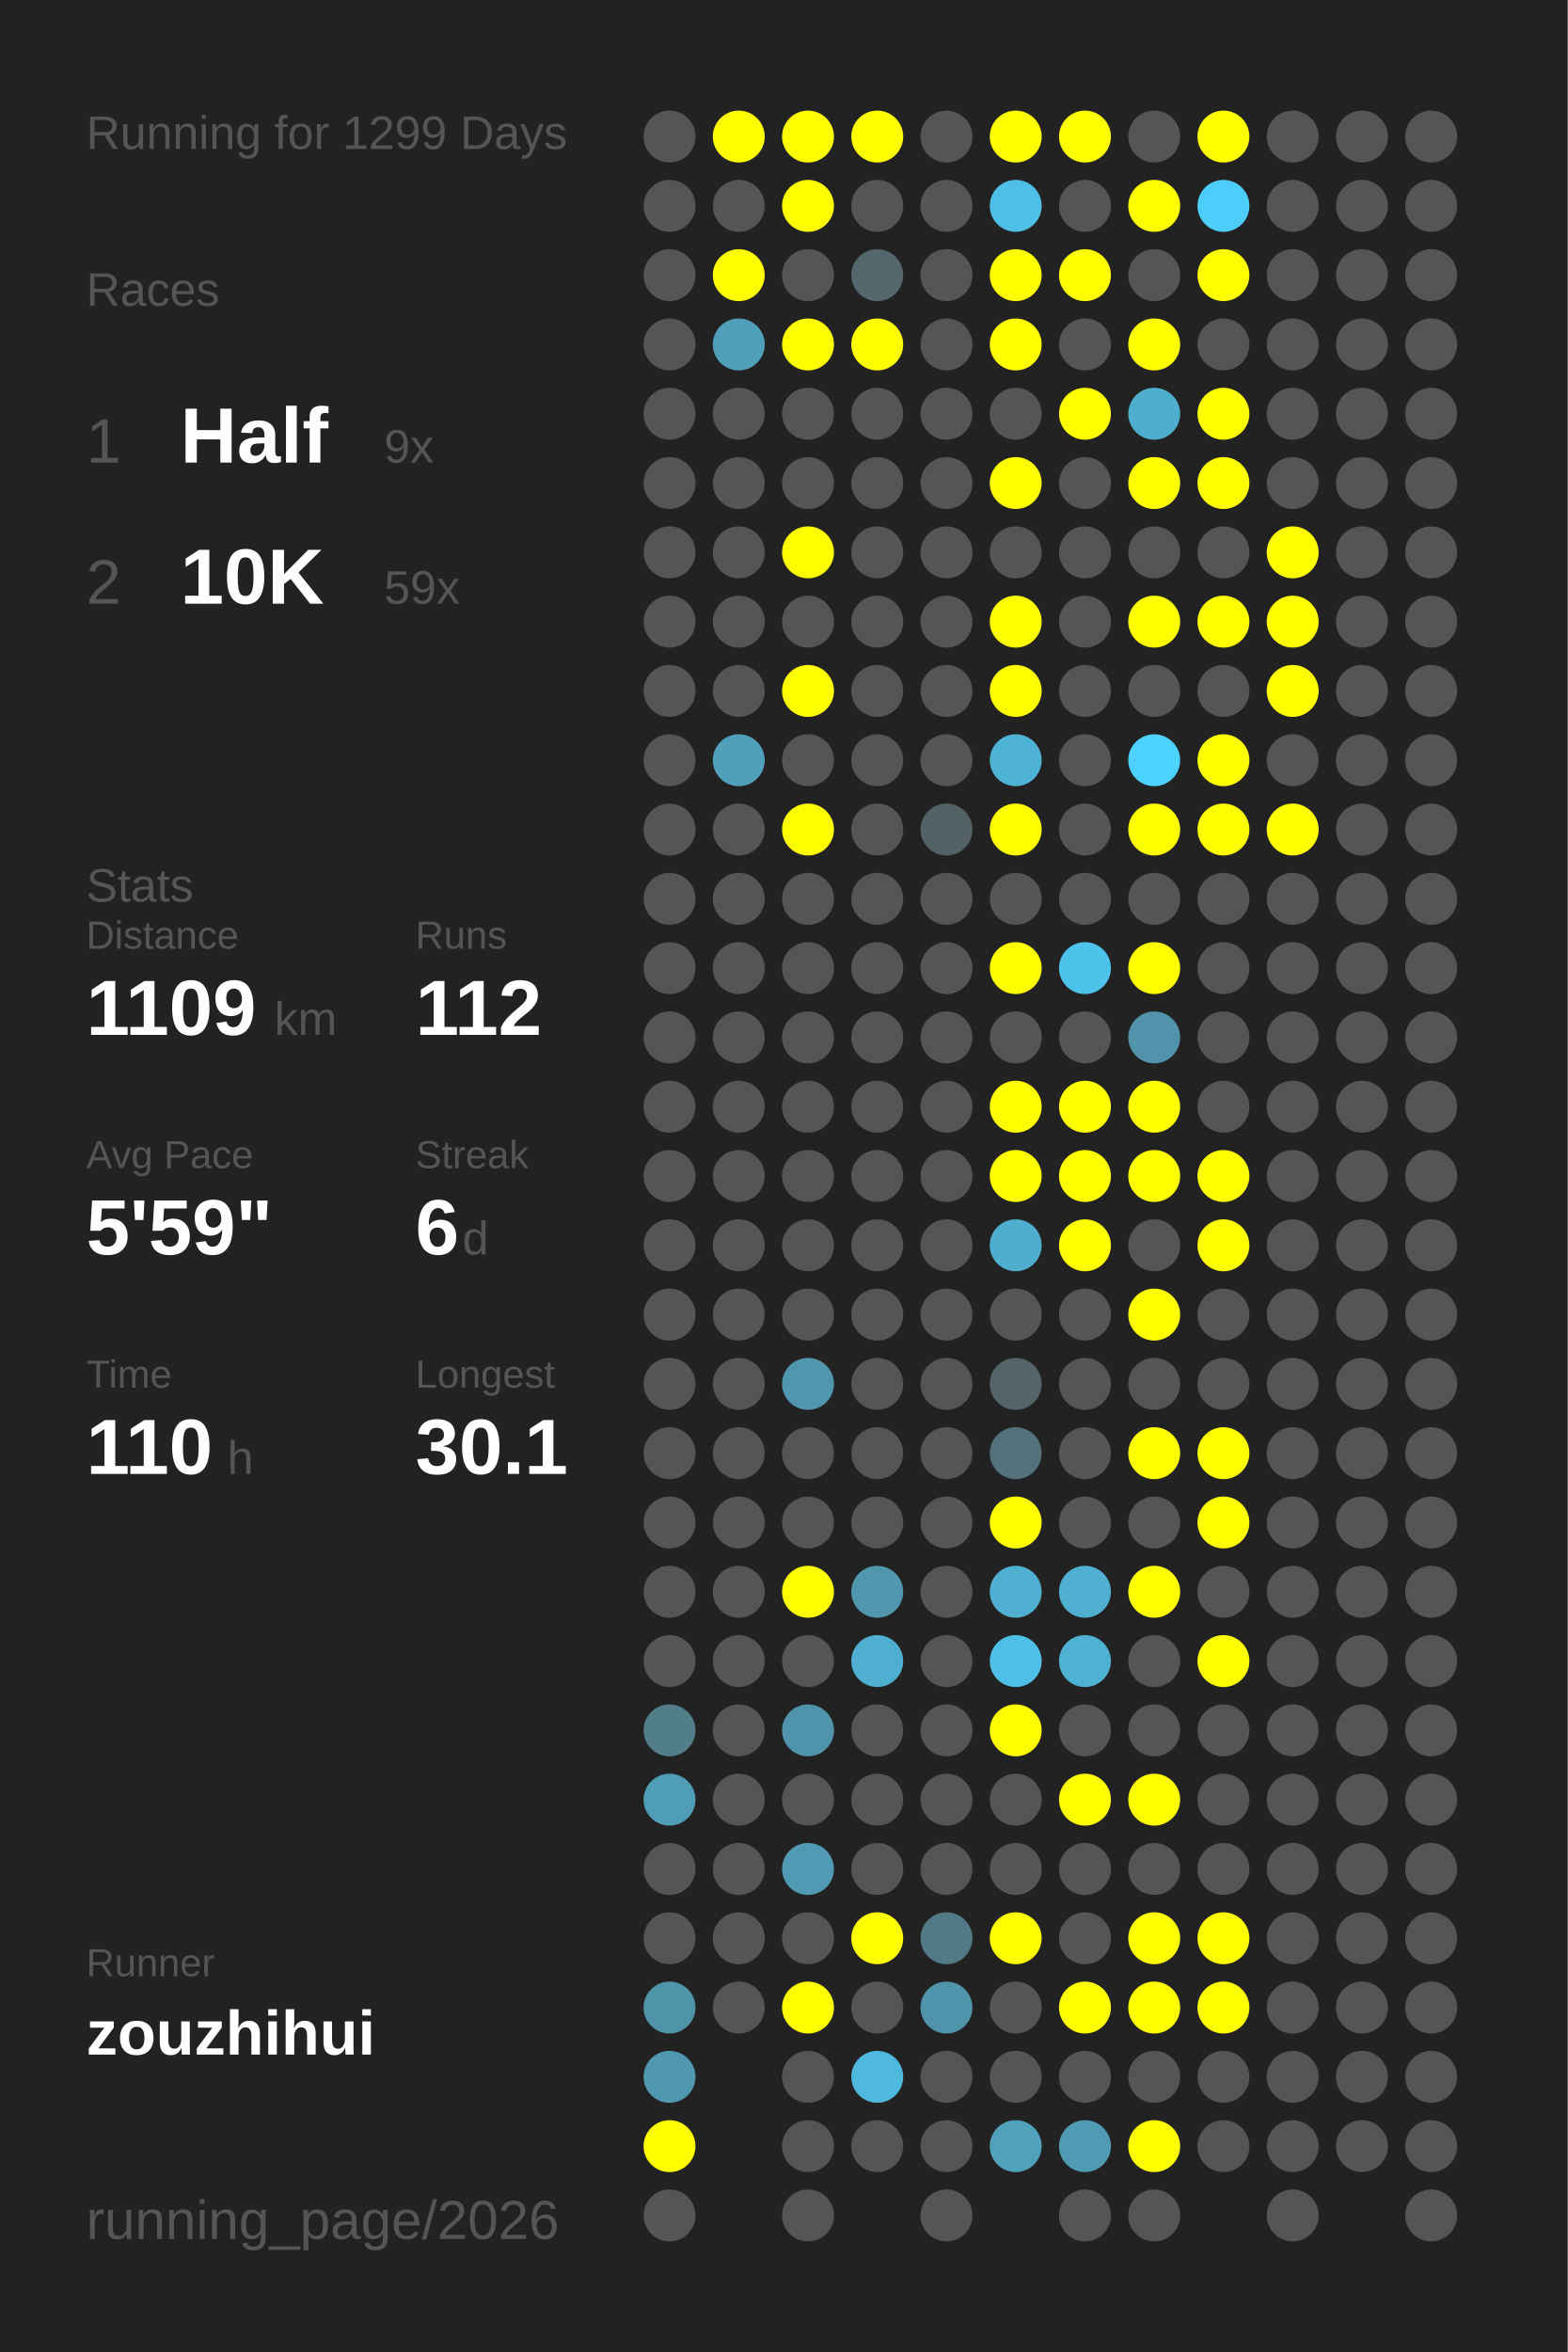
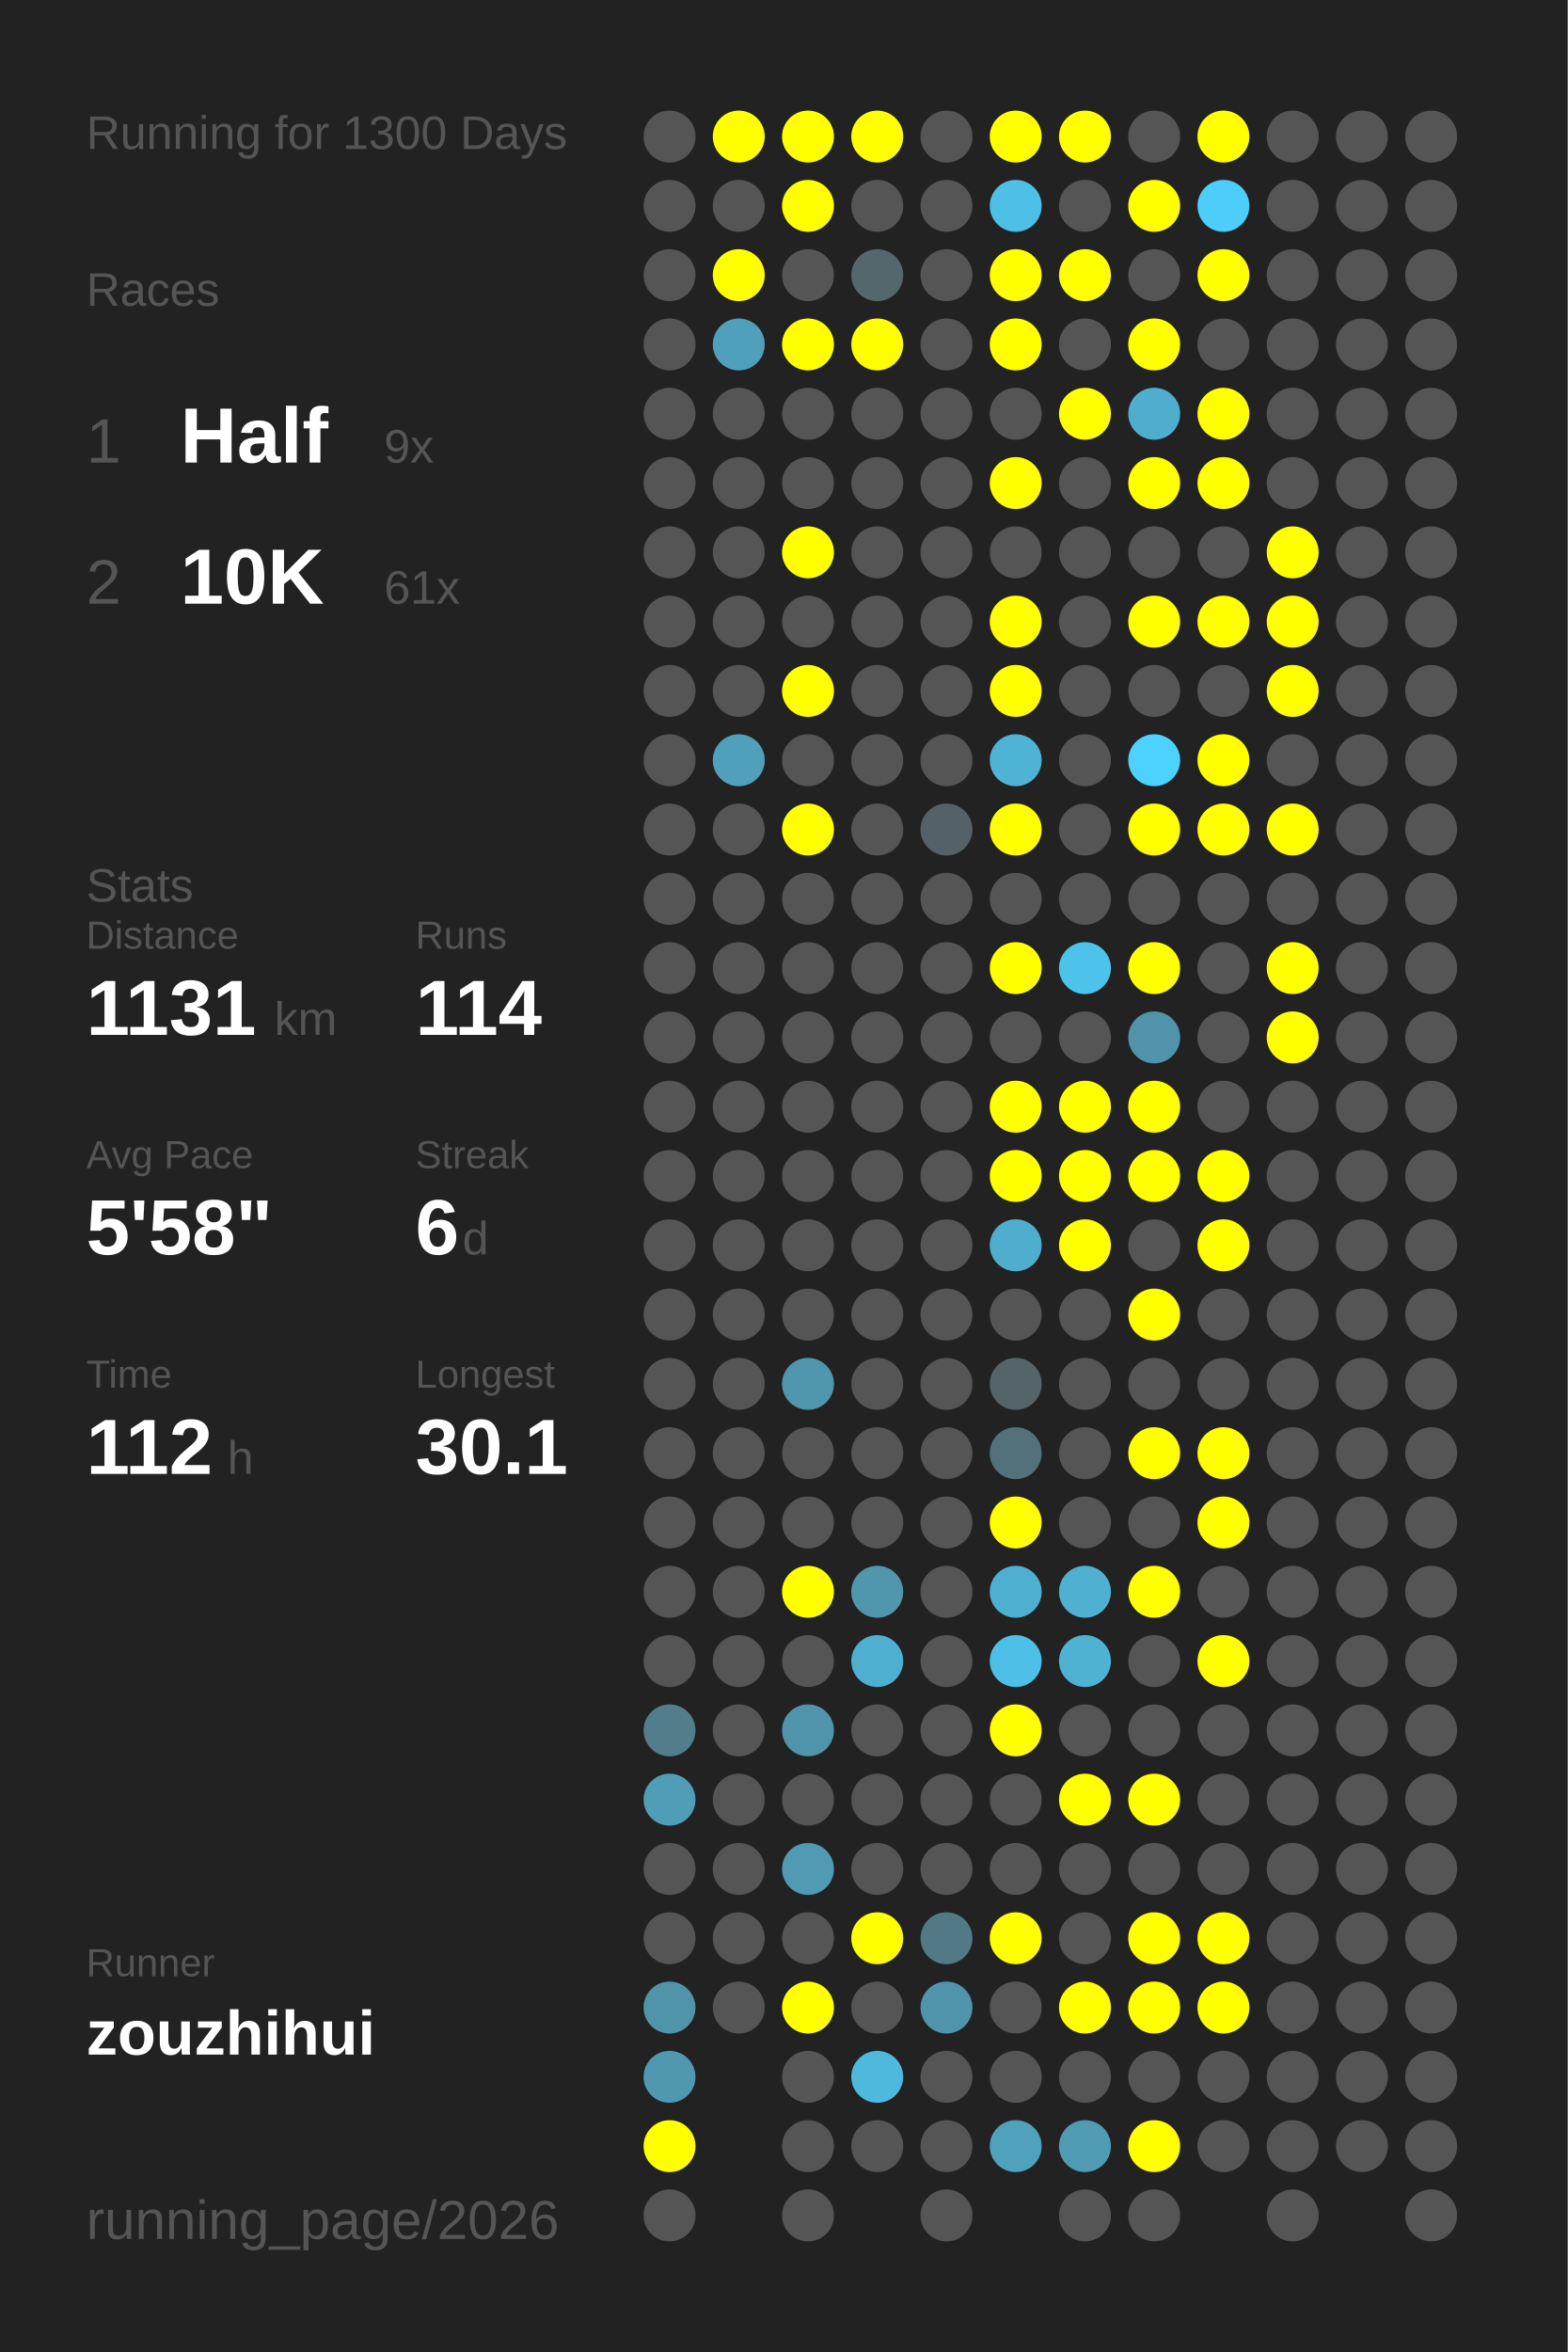
<svg xmlns="http://www.w3.org/2000/svg" baseProfile="full" height="300mm" version="1.1" viewBox="0,0,200,300" width="200mm">
  <defs />
  <rect fill="#222222" height="300" width="200" x="0" y="0" />
-   <text fill="#555555" style="font-size:6px; font-family:Arial;" x="11" y="19">Running for 1299 Days</text>
+   <text fill="#555555" style="font-size:6px; font-family:Arial;" x="11" y="19">Running for 1300 Days</text>
  <text fill="#555555" style="font-size:6px; font-family:Arial;" x="11" y="39">Races</text>
  <text fill="#555555" style="font-size:8px; font-family:Arial;" x="11" y="59">1</text>
  <text fill="#FFFFFF" style="font-size:10px; font-family:Arial; font-weight:bold;" x="23" y="59">Half</text>
  <text fill="#555555" style="font-size:6px; font-family:Arial;" x="49" y="59">9x</text>
  <text fill="#555555" style="font-size:8px; font-family:Arial;" x="11" y="77">2</text>
  <text fill="#FFFFFF" style="font-size:10px; font-family:Arial; font-weight:bold;" x="23" y="77">10K</text>
-   <text fill="#555555" style="font-size:6px; font-family:Arial;" x="49" y="77">59x</text>
+   <text fill="#555555" style="font-size:6px; font-family:Arial;" x="49" y="77">61x</text>
  <text fill="#555555" style="font-size:6px; font-family:Arial;" x="11" y="115">Stats</text>
  <text fill="#555555" style="font-size:5px; font-family:Arial;" x="11" y="121">Distance</text>
-   <text fill="#FFFFFF" style="font-size:10px; font-family:Arial; font-weight:bold;" x="11" y="132">1109</text>
+   <text fill="#FFFFFF" style="font-size:10px; font-family:Arial; font-weight:bold;" x="11" y="132">1131</text>
  <text fill="#555555" style="font-size:6px; font-family:Arial;" x="35" y="132">km</text>
  <text fill="#555555" style="font-size:5px; font-family:Arial;" x="53" y="121">Runs</text>
-   <text fill="#FFFFFF" style="font-size:10px; font-family:Arial; font-weight:bold;" x="53" y="132">112</text>
+   <text fill="#FFFFFF" style="font-size:10px; font-family:Arial; font-weight:bold;" x="53" y="132">114</text>
  <text fill="#555555" style="font-size:5px; font-family:Arial;" x="11" y="149">Avg Pace</text>
-   <text fill="#FFFFFF" style="font-size:10px; font-family:Arial; font-weight:bold;" x="11" y="160">5'59"</text>
+   <text fill="#FFFFFF" style="font-size:10px; font-family:Arial; font-weight:bold;" x="11" y="160">5'58"</text>
  <text fill="#555555" style="font-size:5px; font-family:Arial;" x="53" y="149">Streak</text>
  <text fill="#FFFFFF" style="font-size:10px; font-family:Arial; font-weight:bold;" x="53" y="160">6</text>
  <text fill="#555555" style="font-size:6px; font-family:Arial;" x="59" y="160">d</text>
  <text fill="#555555" style="font-size:5px; font-family:Arial;" x="11" y="177">Time</text>
-   <text fill="#FFFFFF" style="font-size:10px; font-family:Arial; font-weight:bold;" x="11" y="188">110</text>
+   <text fill="#FFFFFF" style="font-size:10px; font-family:Arial; font-weight:bold;" x="11" y="188">112</text>
  <text fill="#555555" style="font-size:6px; font-family:Arial;" x="29" y="188">h</text>
  <text fill="#555555" style="font-size:5px; font-family:Arial;" x="53" y="177">Longest</text>
  <text fill="#FFFFFF" style="font-size:10px; font-family:Arial; font-weight:bold;" x="53" y="188">30.1</text>
  <text fill="#555555" style="font-size:5px; font-family:Arial;" x="11" y="252.065">Runner</text>
  <text fill="#FFFFFF" style="font-size:8px; font-family:Arial; font-weight:bold;" x="11" y="262.065">zouzhihui</text>
  <text fill="#555555" style="font-size:7px; font-family:Arial;" x="11" y="285.581">running_page/2026</text>
  <circle cx="85.417" cy="17.419" fill="#555555" r="3.312" />
  <circle cx="85.417" cy="26.258" fill="#555555" r="3.312" />
  <circle cx="85.417" cy="35.097" fill="#555555" r="3.312" />
  <circle cx="85.417" cy="43.935" fill="#555555" r="3.312" />
  <circle cx="85.417" cy="52.774" fill="#555555" r="3.312" />
  <circle cx="85.417" cy="61.613" fill="#555555" r="3.312" />
  <circle cx="85.417" cy="70.452" fill="#555555" r="3.312" />
  <circle cx="85.417" cy="79.29" fill="#555555" r="3.312" />
  <circle cx="85.417" cy="88.129" fill="#555555" r="3.312" />
  <circle cx="85.417" cy="96.968" fill="#555555" r="3.312" />
  <circle cx="85.417" cy="105.806" fill="#555555" r="3.312" />
  <circle cx="85.417" cy="114.645" fill="#555555" r="3.312" />
  <circle cx="85.417" cy="123.484" fill="#555555" r="3.312" />
  <circle cx="85.417" cy="132.323" fill="#555555" r="3.312" />
  <circle cx="85.417" cy="141.161" fill="#555555" r="3.312" />
  <circle cx="85.417" cy="150" fill="#555555" r="3.312" />
  <circle cx="85.417" cy="158.839" fill="#555555" r="3.312" />
  <circle cx="85.417" cy="167.677" fill="#555555" r="3.312" />
  <circle cx="85.417" cy="176.516" fill="#555555" r="3.312" />
  <circle cx="85.417" cy="185.355" fill="#555555" r="3.312" />
  <circle cx="85.417" cy="194.194" fill="#555555" r="3.312" />
  <circle cx="85.417" cy="203.032" fill="#555555" r="3.312" />
  <circle cx="85.417" cy="211.871" fill="#555555" r="3.312" />
  <circle cx="85.417" cy="220.71" fill="#527d8b" r="3.312" />
  <circle cx="85.417" cy="229.548" fill="#509db7" r="3.312" />
  <circle cx="85.417" cy="238.387" fill="#555555" r="3.312" />
  <circle cx="85.417" cy="247.226" fill="#555555" r="3.312" />
  <circle cx="85.417" cy="256.065" fill="#5094aa" r="3.312" />
  <circle cx="85.417" cy="264.903" fill="#5098b0" r="3.312" />
  <circle cx="85.417" cy="273.742" fill="#FFFF00" r="3.312" />
  <circle cx="85.417" cy="282.581" fill="#555555" r="3.312" />
  <circle cx="94.25" cy="17.419" fill="#FFFF00" r="3.312" />
  <circle cx="94.25" cy="26.258" fill="#555555" r="3.312" />
  <circle cx="94.25" cy="35.097" fill="#FFFF00" r="3.312" />
  <circle cx="94.25" cy="43.935" fill="#50a0bb" r="3.312" />
  <circle cx="94.25" cy="52.774" fill="#555555" r="3.312" />
  <circle cx="94.25" cy="61.613" fill="#555555" r="3.312" />
  <circle cx="94.25" cy="70.452" fill="#555555" r="3.312" />
  <circle cx="94.25" cy="79.29" fill="#555555" r="3.312" />
  <circle cx="94.25" cy="88.129" fill="#555555" r="3.312" />
  <circle cx="94.25" cy="96.968" fill="#50a0bc" r="3.312" />
  <circle cx="94.25" cy="105.806" fill="#555555" r="3.312" />
  <circle cx="94.25" cy="114.645" fill="#555555" r="3.312" />
  <circle cx="94.25" cy="123.484" fill="#555555" r="3.312" />
  <circle cx="94.25" cy="132.323" fill="#555555" r="3.312" />
  <circle cx="94.25" cy="141.161" fill="#555555" r="3.312" />
  <circle cx="94.25" cy="150" fill="#555555" r="3.312" />
  <circle cx="94.25" cy="158.839" fill="#555555" r="3.312" />
  <circle cx="94.25" cy="167.677" fill="#555555" r="3.312" />
  <circle cx="94.25" cy="176.516" fill="#555555" r="3.312" />
  <circle cx="94.25" cy="185.355" fill="#555555" r="3.312" />
  <circle cx="94.25" cy="194.194" fill="#555555" r="3.312" />
  <circle cx="94.25" cy="203.032" fill="#555555" r="3.312" />
  <circle cx="94.25" cy="211.871" fill="#555555" r="3.312" />
  <circle cx="94.25" cy="220.71" fill="#555555" r="3.312" />
  <circle cx="94.25" cy="229.548" fill="#555555" r="3.312" />
  <circle cx="94.25" cy="238.387" fill="#555555" r="3.312" />
  <circle cx="94.25" cy="247.226" fill="#555555" r="3.312" />
  <circle cx="94.25" cy="256.065" fill="#555555" r="3.312" />
  <circle cx="103.083" cy="17.419" fill="#FFFF00" r="3.312" />
  <circle cx="103.083" cy="26.258" fill="#FFFF00" r="3.312" />
  <circle cx="103.083" cy="35.097" fill="#555555" r="3.312" />
  <circle cx="103.083" cy="43.935" fill="#FFFF00" r="3.312" />
  <circle cx="103.083" cy="52.774" fill="#555555" r="3.312" />
  <circle cx="103.083" cy="61.613" fill="#555555" r="3.312" />
  <circle cx="103.083" cy="70.452" fill="#FFFF00" r="3.312" />
  <circle cx="103.083" cy="79.29" fill="#555555" r="3.312" />
  <circle cx="103.083" cy="88.129" fill="#FFFF00" r="3.312" />
  <circle cx="103.083" cy="96.968" fill="#555555" r="3.312" />
  <circle cx="103.083" cy="105.806" fill="#FFFF00" r="3.312" />
  <circle cx="103.083" cy="114.645" fill="#555555" r="3.312" />
  <circle cx="103.083" cy="123.484" fill="#555555" r="3.312" />
  <circle cx="103.083" cy="132.323" fill="#555555" r="3.312" />
  <circle cx="103.083" cy="141.161" fill="#555555" r="3.312" />
  <circle cx="103.083" cy="150" fill="#555555" r="3.312" />
  <circle cx="103.083" cy="158.839" fill="#555555" r="3.312" />
  <circle cx="103.083" cy="167.677" fill="#555555" r="3.312" />
  <circle cx="103.083" cy="176.516" fill="#5096ae" r="3.312" />
  <circle cx="103.083" cy="185.355" fill="#555555" r="3.312" />
  <circle cx="103.083" cy="194.194" fill="#555555" r="3.312" />
  <circle cx="103.083" cy="203.032" fill="#FFFF00" r="3.312" />
  <circle cx="103.083" cy="211.871" fill="#555555" r="3.312" />
  <circle cx="103.083" cy="220.71" fill="#5094ab" r="3.312" />
  <circle cx="103.083" cy="229.548" fill="#555555" r="3.312" />
  <circle cx="103.083" cy="238.387" fill="#509ab3" r="3.312" />
  <circle cx="103.083" cy="247.226" fill="#555555" r="3.312" />
  <circle cx="103.083" cy="256.065" fill="#FFFF00" r="3.312" />
  <circle cx="103.083" cy="264.903" fill="#555555" r="3.312" />
  <circle cx="103.083" cy="273.742" fill="#555555" r="3.312" />
  <circle cx="103.083" cy="282.581" fill="#555555" r="3.312" />
  <circle cx="111.917" cy="17.419" fill="#FFFF00" r="3.312" />
  <circle cx="111.917" cy="26.258" fill="#555555" r="3.312" />
  <circle cx="111.917" cy="35.097" fill="#53676d" r="3.312" />
  <circle cx="111.917" cy="43.935" fill="#FFFF00" r="3.312" />
  <circle cx="111.917" cy="52.774" fill="#555555" r="3.312" />
  <circle cx="111.917" cy="61.613" fill="#555555" r="3.312" />
  <circle cx="111.917" cy="70.452" fill="#555555" r="3.312" />
  <circle cx="111.917" cy="79.29" fill="#555555" r="3.312" />
  <circle cx="111.917" cy="88.129" fill="#555555" r="3.312" />
  <circle cx="111.917" cy="96.968" fill="#555555" r="3.312" />
  <circle cx="111.917" cy="105.806" fill="#555555" r="3.312" />
  <circle cx="111.917" cy="114.645" fill="#555555" r="3.312" />
  <circle cx="111.917" cy="123.484" fill="#555555" r="3.312" />
  <circle cx="111.917" cy="132.323" fill="#555555" r="3.312" />
  <circle cx="111.917" cy="141.161" fill="#555555" r="3.312" />
  <circle cx="111.917" cy="150" fill="#555555" r="3.312" />
  <circle cx="111.917" cy="158.839" fill="#555555" r="3.312" />
  <circle cx="111.917" cy="167.677" fill="#555555" r="3.312" />
  <circle cx="111.917" cy="176.516" fill="#555555" r="3.312" />
  <circle cx="111.917" cy="185.355" fill="#555555" r="3.312" />
  <circle cx="111.917" cy="194.194" fill="#555555" r="3.312" />
  <circle cx="111.917" cy="203.032" fill="#5097ae" r="3.312" />
  <circle cx="111.917" cy="211.871" fill="#4fafd0" r="3.312" />
  <circle cx="111.917" cy="220.71" fill="#555555" r="3.312" />
  <circle cx="111.917" cy="229.548" fill="#555555" r="3.312" />
  <circle cx="111.917" cy="238.387" fill="#555555" r="3.312" />
  <circle cx="111.917" cy="247.226" fill="#FFFF00" r="3.312" />
  <circle cx="111.917" cy="256.065" fill="#555555" r="3.312" />
  <circle cx="111.917" cy="264.903" fill="#4eb9dd" r="3.312" />
  <circle cx="111.917" cy="273.742" fill="#555555" r="3.312" />
  <circle cx="120.75" cy="17.419" fill="#555555" r="3.312" />
  <circle cx="120.75" cy="26.258" fill="#555555" r="3.312" />
  <circle cx="120.75" cy="35.097" fill="#555555" r="3.312" />
  <circle cx="120.75" cy="43.935" fill="#555555" r="3.312" />
  <circle cx="120.75" cy="52.774" fill="#555555" r="3.312" />
  <circle cx="120.75" cy="61.613" fill="#555555" r="3.312" />
  <circle cx="120.75" cy="70.452" fill="#555555" r="3.312" />
  <circle cx="120.75" cy="79.29" fill="#555555" r="3.312" />
  <circle cx="120.75" cy="88.129" fill="#555555" r="3.312" />
  <circle cx="120.75" cy="96.968" fill="#555555" r="3.312" />
  <circle cx="120.75" cy="105.806" fill="#546267" r="3.312" />
  <circle cx="120.75" cy="114.645" fill="#555555" r="3.312" />
  <circle cx="120.75" cy="123.484" fill="#555555" r="3.312" />
  <circle cx="120.75" cy="132.323" fill="#555555" r="3.312" />
  <circle cx="120.75" cy="141.161" fill="#555555" r="3.312" />
  <circle cx="120.75" cy="150" fill="#555555" r="3.312" />
  <circle cx="120.75" cy="158.839" fill="#555555" r="3.312" />
  <circle cx="120.75" cy="167.677" fill="#555555" r="3.312" />
  <circle cx="120.75" cy="176.516" fill="#555555" r="3.312" />
  <circle cx="120.75" cy="185.355" fill="#555555" r="3.312" />
  <circle cx="120.75" cy="194.194" fill="#555555" r="3.312" />
  <circle cx="120.75" cy="203.032" fill="#555555" r="3.312" />
  <circle cx="120.75" cy="211.871" fill="#555555" r="3.312" />
  <circle cx="120.75" cy="220.71" fill="#555555" r="3.312" />
  <circle cx="120.75" cy="229.548" fill="#555555" r="3.312" />
  <circle cx="120.75" cy="238.387" fill="#555555" r="3.312" />
  <circle cx="120.75" cy="247.226" fill="#527986" r="3.312" />
  <circle cx="120.75" cy="256.065" fill="#5094ab" r="3.312" />
  <circle cx="120.75" cy="264.903" fill="#555555" r="3.312" />
  <circle cx="120.75" cy="273.742" fill="#555555" r="3.312" />
  <circle cx="120.75" cy="282.581" fill="#555555" r="3.312" />
  <circle cx="129.583" cy="17.419" fill="#FFFF00" r="3.312" />
  <circle cx="129.583" cy="26.258" fill="#4ebfe6" r="3.312" />
  <circle cx="129.583" cy="35.097" fill="#FFFF00" r="3.312" />
  <circle cx="129.583" cy="43.935" fill="#FFFF00" r="3.312" />
  <circle cx="129.583" cy="52.774" fill="#555555" r="3.312" />
  <circle cx="129.583" cy="61.613" fill="#FFFF00" r="3.312" />
  <circle cx="129.583" cy="70.452" fill="#555555" r="3.312" />
  <circle cx="129.583" cy="79.29" fill="#FFFF00" r="3.312" />
  <circle cx="129.583" cy="88.129" fill="#FFFF00" r="3.312" />
  <circle cx="129.583" cy="96.968" fill="#4eb3d5" r="3.312" />
  <circle cx="129.583" cy="105.806" fill="#FFFF00" r="3.312" />
  <circle cx="129.583" cy="114.645" fill="#555555" r="3.312" />
  <circle cx="129.583" cy="123.484" fill="#FFFF00" r="3.312" />
  <circle cx="129.583" cy="132.323" fill="#555555" r="3.312" />
  <circle cx="129.583" cy="141.161" fill="#FFFF00" r="3.312" />
  <circle cx="129.583" cy="150" fill="#FFFF00" r="3.312" />
  <circle cx="129.583" cy="158.839" fill="#4faece" r="3.312" />
  <circle cx="129.583" cy="167.677" fill="#555555" r="3.312" />
  <circle cx="129.583" cy="176.516" fill="#546469" r="3.312" />
  <circle cx="129.583" cy="185.355" fill="#53717b" r="3.312" />
  <circle cx="129.583" cy="194.194" fill="#FFFF00" r="3.312" />
  <circle cx="129.583" cy="203.032" fill="#4fafd0" r="3.312" />
  <circle cx="129.583" cy="211.871" fill="#4ebfe6" r="3.312" />
  <circle cx="129.583" cy="220.71" fill="#FFFF00" r="3.312" />
  <circle cx="129.583" cy="229.548" fill="#555555" r="3.312" />
  <circle cx="129.583" cy="238.387" fill="#555555" r="3.312" />
  <circle cx="129.583" cy="247.226" fill="#FFFF00" r="3.312" />
  <circle cx="129.583" cy="256.065" fill="#555555" r="3.312" />
  <circle cx="129.583" cy="264.903" fill="#555555" r="3.312" />
  <circle cx="129.583" cy="273.742" fill="#50a1bc" r="3.312" />
  <circle cx="138.417" cy="17.419" fill="#FFFF00" r="3.312" />
  <circle cx="138.417" cy="26.258" fill="#555555" r="3.312" />
  <circle cx="138.417" cy="35.097" fill="#FFFF00" r="3.312" />
  <circle cx="138.417" cy="43.935" fill="#555555" r="3.312" />
  <circle cx="138.417" cy="52.774" fill="#FFFF00" r="3.312" />
  <circle cx="138.417" cy="61.613" fill="#555555" r="3.312" />
  <circle cx="138.417" cy="70.452" fill="#555555" r="3.312" />
  <circle cx="138.417" cy="79.29" fill="#555555" r="3.312" />
  <circle cx="138.417" cy="88.129" fill="#555555" r="3.312" />
  <circle cx="138.417" cy="96.968" fill="#555555" r="3.312" />
  <circle cx="138.417" cy="105.806" fill="#555555" r="3.312" />
  <circle cx="138.417" cy="114.645" fill="#555555" r="3.312" />
  <circle cx="138.417" cy="123.484" fill="#4dc3eb" r="3.312" />
  <circle cx="138.417" cy="132.323" fill="#555555" r="3.312" />
  <circle cx="138.417" cy="141.161" fill="#FFFF00" r="3.312" />
  <circle cx="138.417" cy="150" fill="#FFFF00" r="3.312" />
  <circle cx="138.417" cy="158.839" fill="#FFFF00" r="3.312" />
  <circle cx="138.417" cy="167.677" fill="#555555" r="3.312" />
  <circle cx="138.417" cy="176.516" fill="#555555" r="3.312" />
  <circle cx="138.417" cy="185.355" fill="#555555" r="3.312" />
  <circle cx="138.417" cy="194.194" fill="#555555" r="3.312" />
  <circle cx="138.417" cy="203.032" fill="#4fb0d1" r="3.312" />
  <circle cx="138.417" cy="211.871" fill="#4fb2d3" r="3.312" />
  <circle cx="138.417" cy="220.71" fill="#555555" r="3.312" />
  <circle cx="138.417" cy="229.548" fill="#FFFF00" r="3.312" />
  <circle cx="138.417" cy="238.387" fill="#555555" r="3.312" />
  <circle cx="138.417" cy="247.226" fill="#555555" r="3.312" />
  <circle cx="138.417" cy="256.065" fill="#FFFF00" r="3.312" />
  <circle cx="138.417" cy="264.903" fill="#555555" r="3.312" />
  <circle cx="138.417" cy="273.742" fill="#509bb4" r="3.312" />
  <circle cx="138.417" cy="282.581" fill="#555555" r="3.312" />
  <circle cx="147.25" cy="17.419" fill="#555555" r="3.312" />
  <circle cx="147.25" cy="26.258" fill="#FFFF00" r="3.312" />
  <circle cx="147.25" cy="35.097" fill="#555555" r="3.312" />
  <circle cx="147.25" cy="43.935" fill="#FFFF00" r="3.312" />
  <circle cx="147.25" cy="52.774" fill="#4faece" r="3.312" />
  <circle cx="147.25" cy="61.613" fill="#FFFF00" r="3.312" />
  <circle cx="147.25" cy="70.452" fill="#555555" r="3.312" />
  <circle cx="147.25" cy="79.29" fill="#FFFF00" r="3.312" />
  <circle cx="147.25" cy="88.129" fill="#555555" r="3.312" />
  <circle cx="147.25" cy="96.968" fill="#4dd1fe" r="3.312" />
  <circle cx="147.25" cy="105.806" fill="#FFFF00" r="3.312" />
  <circle cx="147.25" cy="114.645" fill="#555555" r="3.312" />
  <circle cx="147.25" cy="123.484" fill="#FFFF00" r="3.312" />
  <circle cx="147.25" cy="132.323" fill="#5093aa" r="3.312" />
  <circle cx="147.25" cy="141.161" fill="#FFFF00" r="3.312" />
  <circle cx="147.25" cy="150" fill="#FFFF00" r="3.312" />
  <circle cx="147.25" cy="158.839" fill="#555555" r="3.312" />
  <circle cx="147.25" cy="167.677" fill="#FFFF00" r="3.312" />
  <circle cx="147.25" cy="176.516" fill="#555555" r="3.312" />
  <circle cx="147.25" cy="185.355" fill="#FFFF00" r="3.312" />
  <circle cx="147.25" cy="194.194" fill="#555555" r="3.312" />
  <circle cx="147.25" cy="203.032" fill="#FFFF00" r="3.312" />
  <circle cx="147.25" cy="211.871" fill="#555555" r="3.312" />
  <circle cx="147.25" cy="220.71" fill="#555555" r="3.312" />
  <circle cx="147.25" cy="229.548" fill="#FFFF00" r="3.312" />
  <circle cx="147.25" cy="238.387" fill="#555555" r="3.312" />
  <circle cx="147.25" cy="247.226" fill="#FFFF00" r="3.312" />
  <circle cx="147.25" cy="256.065" fill="#FFFF00" r="3.312" />
  <circle cx="147.25" cy="264.903" fill="#555555" r="3.312" />
  <circle cx="147.25" cy="273.742" fill="#FFFF00" r="3.312" />
  <circle cx="147.25" cy="282.581" fill="#555555" r="3.312" />
  <circle cx="156.083" cy="17.419" fill="#FFFF00" r="3.312" />
  <circle cx="156.083" cy="26.258" fill="#4dcdf9" r="3.312" />
  <circle cx="156.083" cy="35.097" fill="#FFFF00" r="3.312" />
  <circle cx="156.083" cy="43.935" fill="#555555" r="3.312" />
  <circle cx="156.083" cy="52.774" fill="#FFFF00" r="3.312" />
  <circle cx="156.083" cy="61.613" fill="#FFFF00" r="3.312" />
  <circle cx="156.083" cy="70.452" fill="#555555" r="3.312" />
  <circle cx="156.083" cy="79.29" fill="#FFFF00" r="3.312" />
  <circle cx="156.083" cy="88.129" fill="#555555" r="3.312" />
  <circle cx="156.083" cy="96.968" fill="#FFFF00" r="3.312" />
  <circle cx="156.083" cy="105.806" fill="#FFFF00" r="3.312" />
  <circle cx="156.083" cy="114.645" fill="#555555" r="3.312" />
  <circle cx="156.083" cy="123.484" fill="#555555" r="3.312" />
  <circle cx="156.083" cy="132.323" fill="#555555" r="3.312" />
  <circle cx="156.083" cy="141.161" fill="#555555" r="3.312" />
  <circle cx="156.083" cy="150" fill="#FFFF00" r="3.312" />
  <circle cx="156.083" cy="158.839" fill="#FFFF00" r="3.312" />
  <circle cx="156.083" cy="167.677" fill="#555555" r="3.312" />
  <circle cx="156.083" cy="176.516" fill="#555555" r="3.312" />
  <circle cx="156.083" cy="185.355" fill="#FFFF00" r="3.312" />
  <circle cx="156.083" cy="194.194" fill="#FFFF00" r="3.312" />
  <circle cx="156.083" cy="203.032" fill="#555555" r="3.312" />
  <circle cx="156.083" cy="211.871" fill="#FFFF00" r="3.312" />
  <circle cx="156.083" cy="220.71" fill="#555555" r="3.312" />
  <circle cx="156.083" cy="229.548" fill="#555555" r="3.312" />
  <circle cx="156.083" cy="238.387" fill="#555555" r="3.312" />
  <circle cx="156.083" cy="247.226" fill="#FFFF00" r="3.312" />
  <circle cx="156.083" cy="256.065" fill="#FFFF00" r="3.312" />
  <circle cx="156.083" cy="264.903" fill="#555555" r="3.312" />
  <circle cx="156.083" cy="273.742" fill="#555555" r="3.312" />
  <circle cx="164.917" cy="17.419" fill="#555555" r="3.312" />
  <circle cx="164.917" cy="26.258" fill="#555555" r="3.312" />
  <circle cx="164.917" cy="35.097" fill="#555555" r="3.312" />
  <circle cx="164.917" cy="43.935" fill="#555555" r="3.312" />
  <circle cx="164.917" cy="52.774" fill="#555555" r="3.312" />
  <circle cx="164.917" cy="61.613" fill="#555555" r="3.312" />
  <circle cx="164.917" cy="70.452" fill="#FFFF00" r="3.312" />
  <circle cx="164.917" cy="79.29" fill="#FFFF00" r="3.312" />
  <circle cx="164.917" cy="88.129" fill="#FFFF00" r="3.312" />
  <circle cx="164.917" cy="96.968" fill="#555555" r="3.312" />
  <circle cx="164.917" cy="105.806" fill="#FFFF00" r="3.312" />
  <circle cx="164.917" cy="114.645" fill="#555555" r="3.312" />
-   <circle cx="164.917" cy="123.484" fill="#555555" r="3.312" />
-   <circle cx="164.917" cy="132.323" fill="#555555" r="3.312" />
+   <circle cx="164.917" cy="123.484" fill="#FFFF00" r="3.312" />
+   <circle cx="164.917" cy="132.323" fill="#FFFF00" r="3.312" />
  <circle cx="164.917" cy="141.161" fill="#555555" r="3.312" />
  <circle cx="164.917" cy="150" fill="#555555" r="3.312" />
  <circle cx="164.917" cy="158.839" fill="#555555" r="3.312" />
  <circle cx="164.917" cy="167.677" fill="#555555" r="3.312" />
  <circle cx="164.917" cy="176.516" fill="#555555" r="3.312" />
  <circle cx="164.917" cy="185.355" fill="#555555" r="3.312" />
  <circle cx="164.917" cy="194.194" fill="#555555" r="3.312" />
  <circle cx="164.917" cy="203.032" fill="#555555" r="3.312" />
  <circle cx="164.917" cy="211.871" fill="#555555" r="3.312" />
  <circle cx="164.917" cy="220.71" fill="#555555" r="3.312" />
  <circle cx="164.917" cy="229.548" fill="#555555" r="3.312" />
  <circle cx="164.917" cy="238.387" fill="#555555" r="3.312" />
  <circle cx="164.917" cy="247.226" fill="#555555" r="3.312" />
  <circle cx="164.917" cy="256.065" fill="#555555" r="3.312" />
  <circle cx="164.917" cy="264.903" fill="#555555" r="3.312" />
  <circle cx="164.917" cy="273.742" fill="#555555" r="3.312" />
  <circle cx="164.917" cy="282.581" fill="#555555" r="3.312" />
  <circle cx="173.75" cy="17.419" fill="#555555" r="3.312" />
  <circle cx="173.75" cy="26.258" fill="#555555" r="3.312" />
  <circle cx="173.75" cy="35.097" fill="#555555" r="3.312" />
  <circle cx="173.75" cy="43.935" fill="#555555" r="3.312" />
  <circle cx="173.75" cy="52.774" fill="#555555" r="3.312" />
  <circle cx="173.75" cy="61.613" fill="#555555" r="3.312" />
  <circle cx="173.75" cy="70.452" fill="#555555" r="3.312" />
  <circle cx="173.75" cy="79.29" fill="#555555" r="3.312" />
  <circle cx="173.75" cy="88.129" fill="#555555" r="3.312" />
  <circle cx="173.75" cy="96.968" fill="#555555" r="3.312" />
  <circle cx="173.75" cy="105.806" fill="#555555" r="3.312" />
  <circle cx="173.75" cy="114.645" fill="#555555" r="3.312" />
  <circle cx="173.75" cy="123.484" fill="#555555" r="3.312" />
  <circle cx="173.75" cy="132.323" fill="#555555" r="3.312" />
  <circle cx="173.75" cy="141.161" fill="#555555" r="3.312" />
  <circle cx="173.75" cy="150" fill="#555555" r="3.312" />
  <circle cx="173.75" cy="158.839" fill="#555555" r="3.312" />
  <circle cx="173.75" cy="167.677" fill="#555555" r="3.312" />
  <circle cx="173.75" cy="176.516" fill="#555555" r="3.312" />
  <circle cx="173.75" cy="185.355" fill="#555555" r="3.312" />
  <circle cx="173.75" cy="194.194" fill="#555555" r="3.312" />
  <circle cx="173.75" cy="203.032" fill="#555555" r="3.312" />
  <circle cx="173.75" cy="211.871" fill="#555555" r="3.312" />
  <circle cx="173.75" cy="220.71" fill="#555555" r="3.312" />
  <circle cx="173.75" cy="229.548" fill="#555555" r="3.312" />
  <circle cx="173.75" cy="238.387" fill="#555555" r="3.312" />
  <circle cx="173.75" cy="247.226" fill="#555555" r="3.312" />
  <circle cx="173.75" cy="256.065" fill="#555555" r="3.312" />
  <circle cx="173.75" cy="264.903" fill="#555555" r="3.312" />
  <circle cx="173.75" cy="273.742" fill="#555555" r="3.312" />
  <circle cx="182.583" cy="17.419" fill="#555555" r="3.312" />
  <circle cx="182.583" cy="26.258" fill="#555555" r="3.312" />
  <circle cx="182.583" cy="35.097" fill="#555555" r="3.312" />
  <circle cx="182.583" cy="43.935" fill="#555555" r="3.312" />
  <circle cx="182.583" cy="52.774" fill="#555555" r="3.312" />
  <circle cx="182.583" cy="61.613" fill="#555555" r="3.312" />
  <circle cx="182.583" cy="70.452" fill="#555555" r="3.312" />
  <circle cx="182.583" cy="79.29" fill="#555555" r="3.312" />
  <circle cx="182.583" cy="88.129" fill="#555555" r="3.312" />
  <circle cx="182.583" cy="96.968" fill="#555555" r="3.312" />
  <circle cx="182.583" cy="105.806" fill="#555555" r="3.312" />
  <circle cx="182.583" cy="114.645" fill="#555555" r="3.312" />
  <circle cx="182.583" cy="123.484" fill="#555555" r="3.312" />
  <circle cx="182.583" cy="132.323" fill="#555555" r="3.312" />
  <circle cx="182.583" cy="141.161" fill="#555555" r="3.312" />
  <circle cx="182.583" cy="150" fill="#555555" r="3.312" />
  <circle cx="182.583" cy="158.839" fill="#555555" r="3.312" />
  <circle cx="182.583" cy="167.677" fill="#555555" r="3.312" />
  <circle cx="182.583" cy="176.516" fill="#555555" r="3.312" />
  <circle cx="182.583" cy="185.355" fill="#555555" r="3.312" />
  <circle cx="182.583" cy="194.194" fill="#555555" r="3.312" />
  <circle cx="182.583" cy="203.032" fill="#555555" r="3.312" />
  <circle cx="182.583" cy="211.871" fill="#555555" r="3.312" />
  <circle cx="182.583" cy="220.71" fill="#555555" r="3.312" />
  <circle cx="182.583" cy="229.548" fill="#555555" r="3.312" />
  <circle cx="182.583" cy="238.387" fill="#555555" r="3.312" />
  <circle cx="182.583" cy="247.226" fill="#555555" r="3.312" />
  <circle cx="182.583" cy="256.065" fill="#555555" r="3.312" />
  <circle cx="182.583" cy="264.903" fill="#555555" r="3.312" />
  <circle cx="182.583" cy="273.742" fill="#555555" r="3.312" />
  <circle cx="182.583" cy="282.581" fill="#555555" r="3.312" />
</svg>
